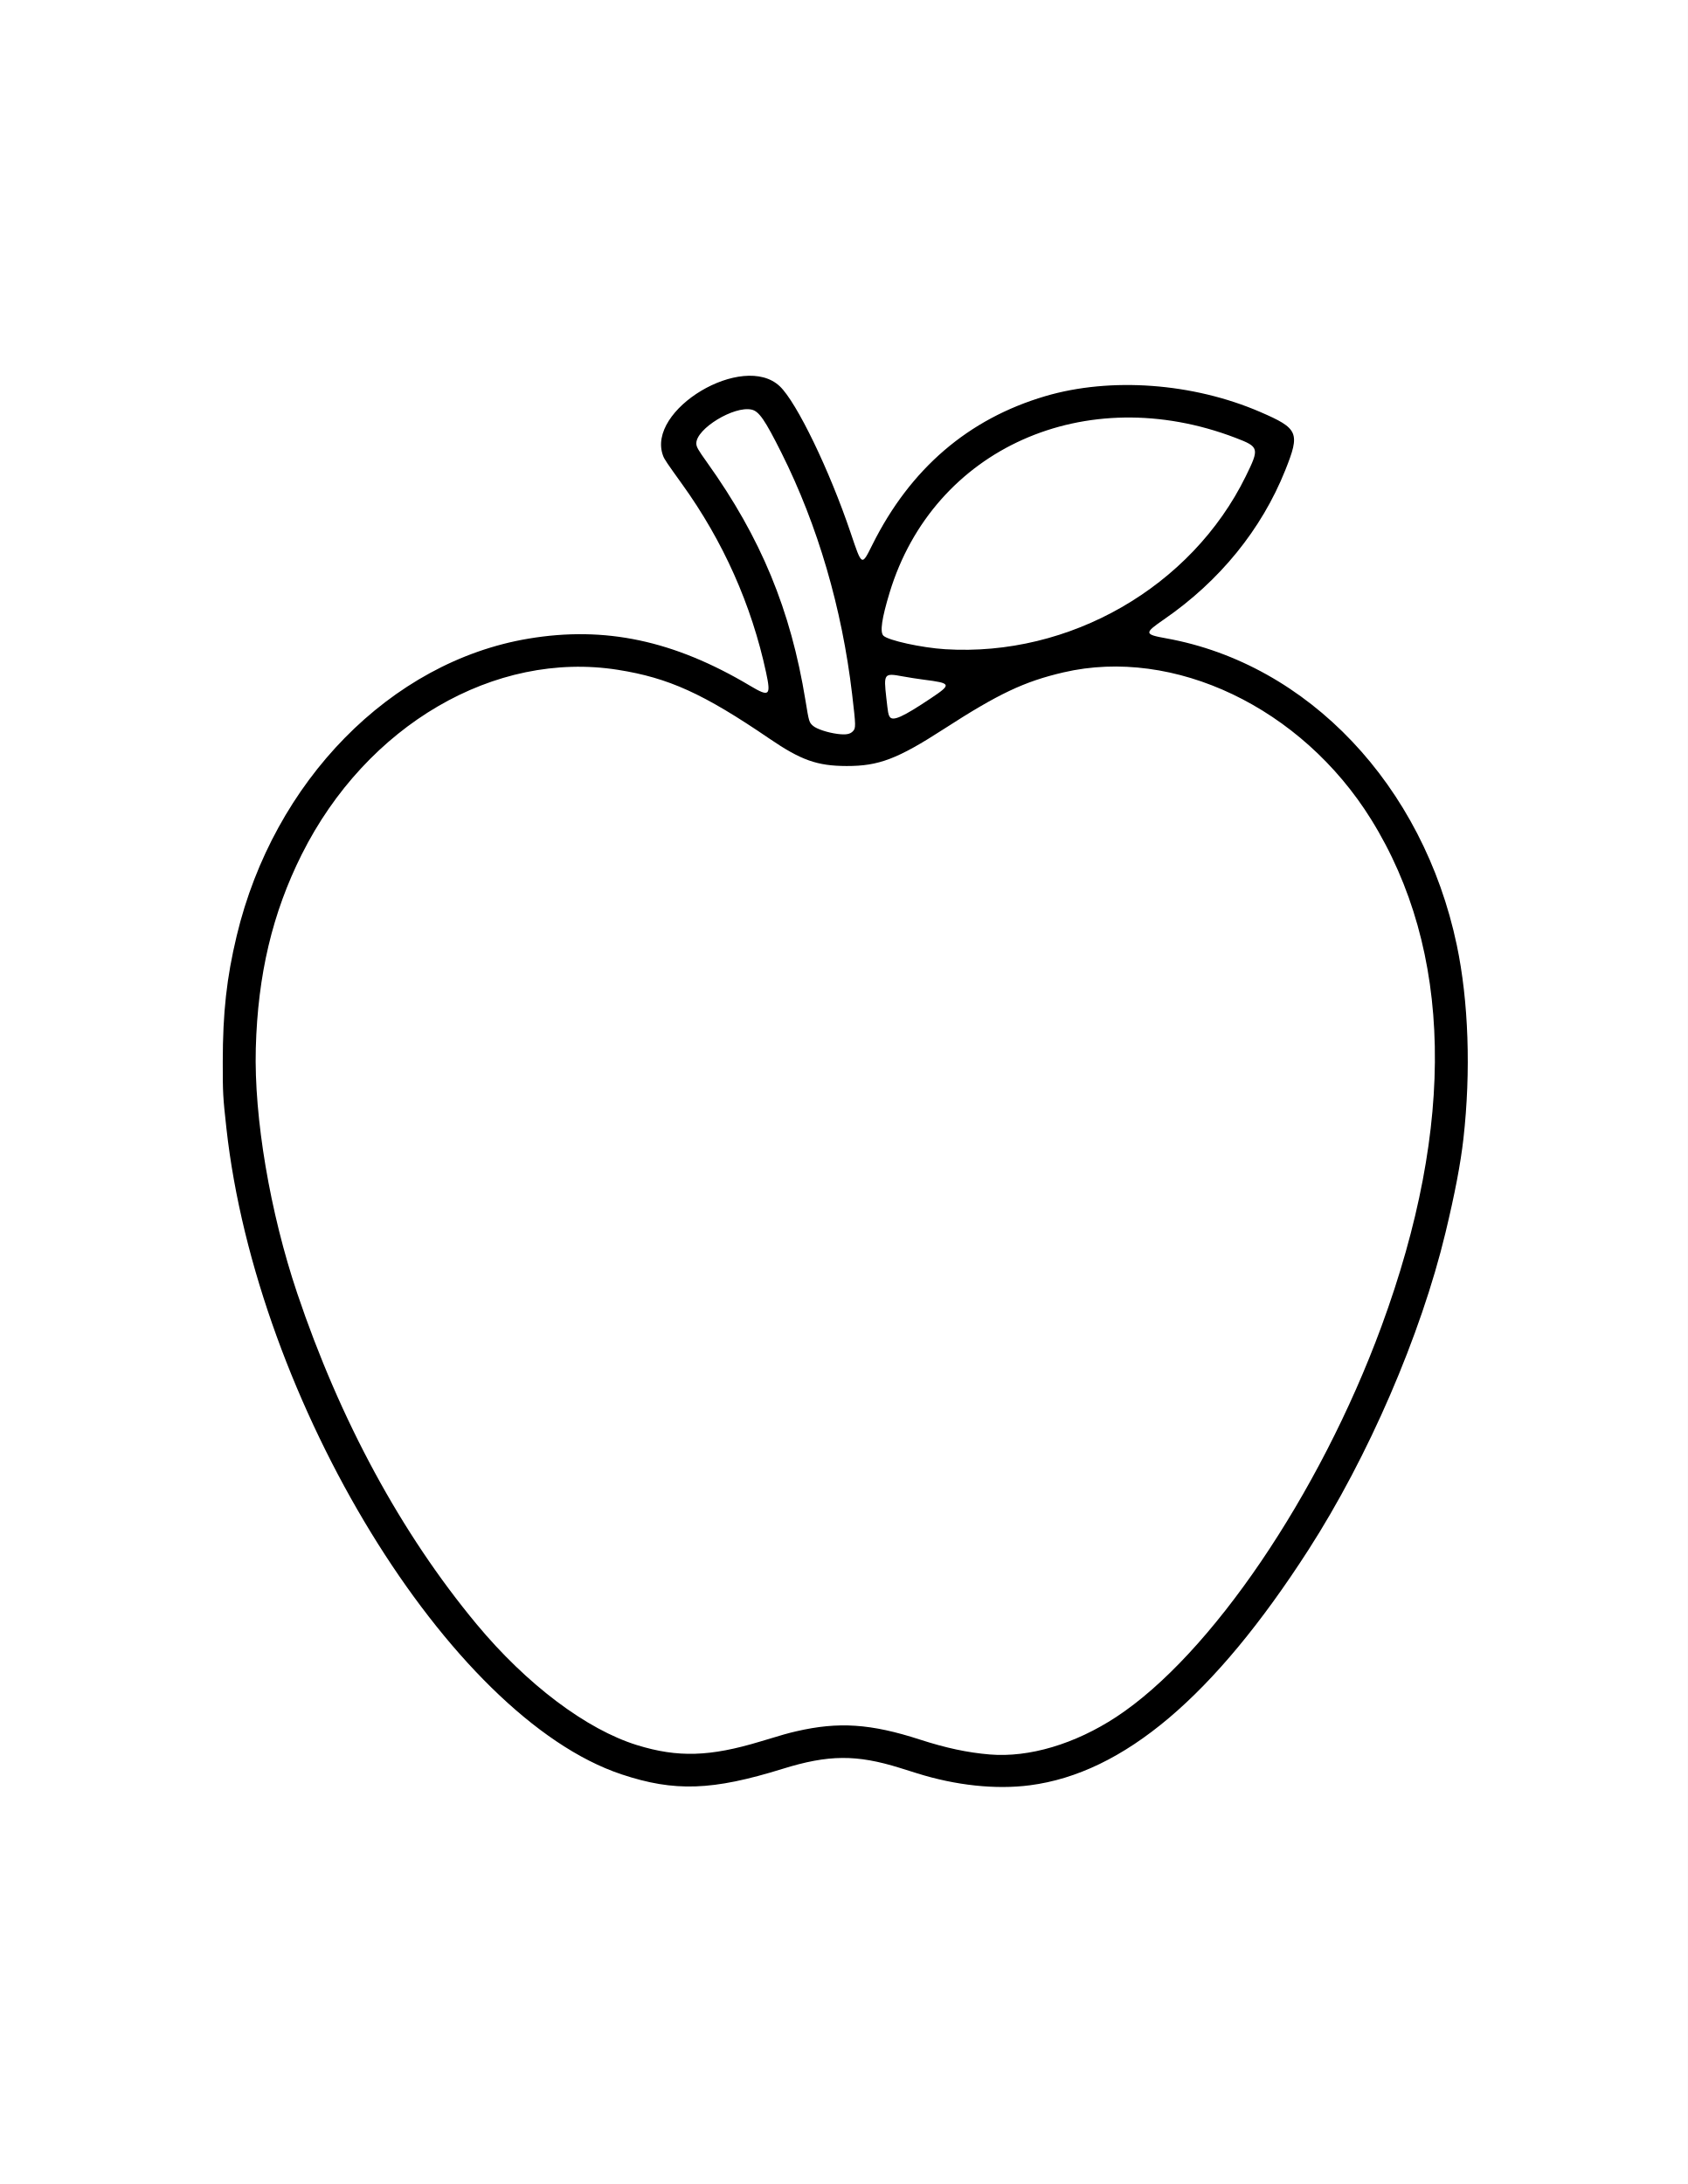
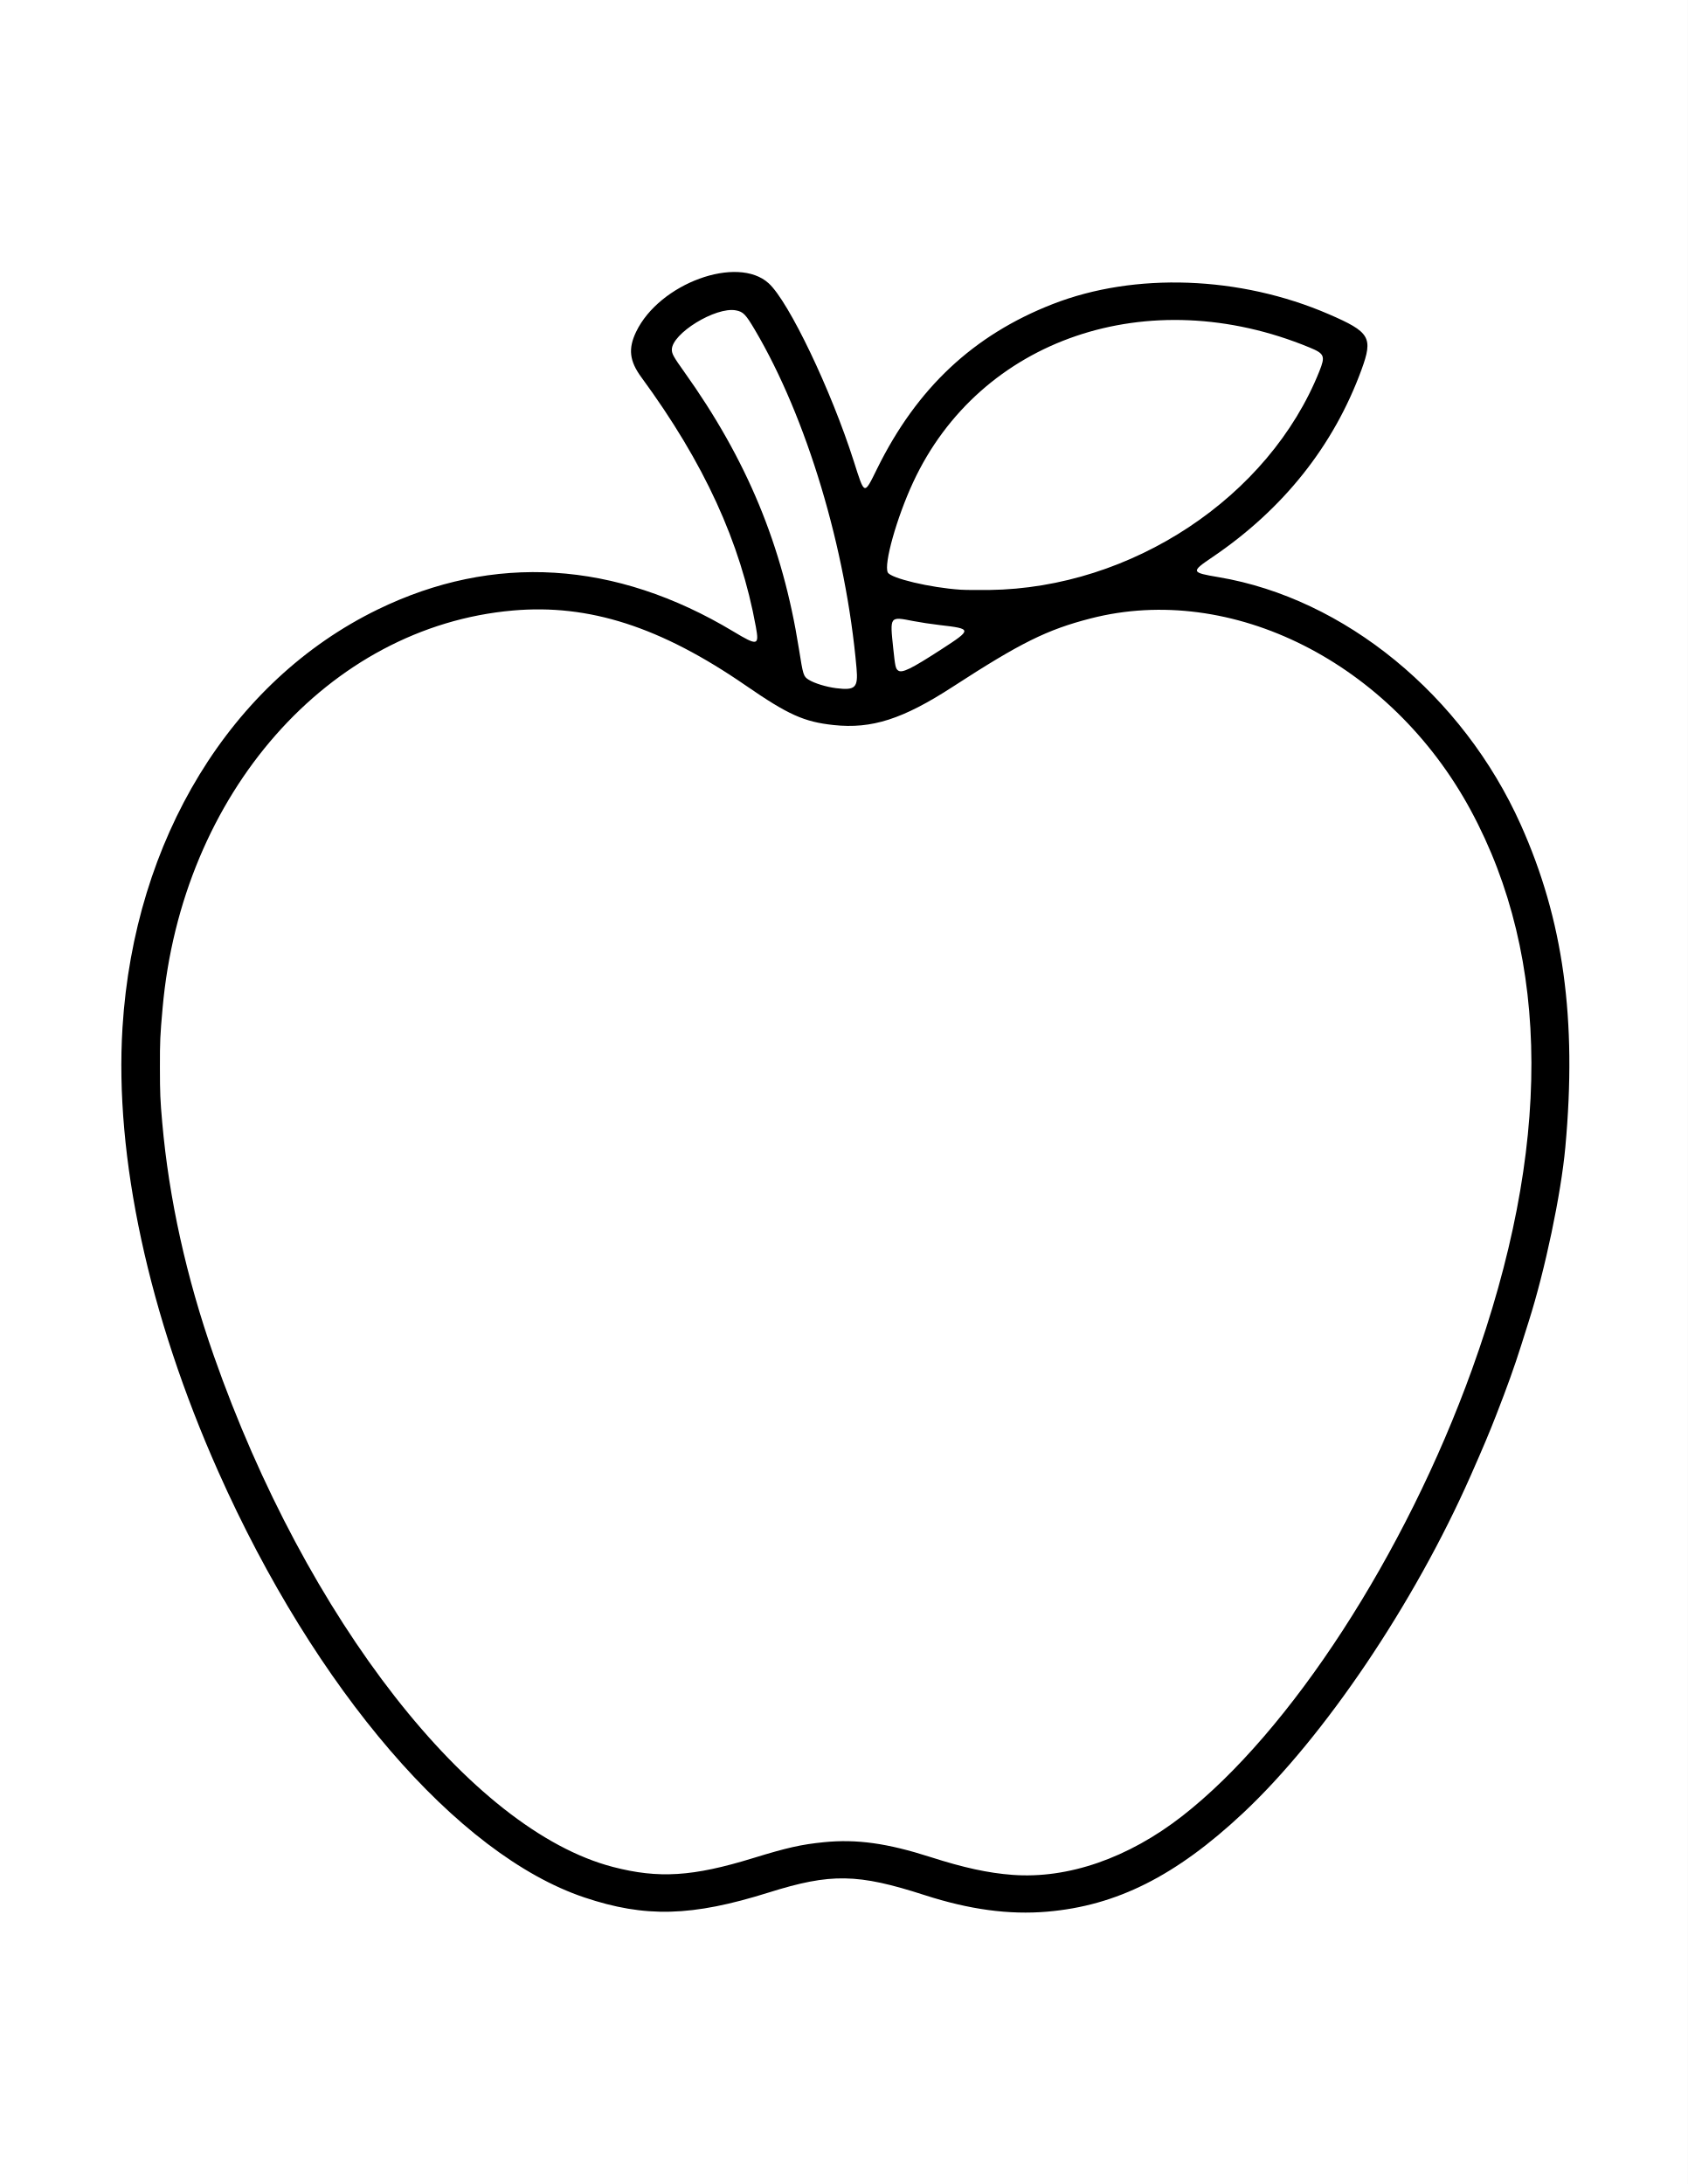
<svg xmlns="http://www.w3.org/2000/svg" width="2550" height="3300" viewBox="0 0 2550 3300" shape-rendering="geometricPrecision">
  <rect width="100%" height="100%" fill="white" />
-   <path fill="#000000" fill-rule="evenodd" d="M 1555.909 2697.548 C 1697.340 2679.162 1833.994 2563.691 1976.677 2342.000 C 2067.262 2201.255 2146.598 2017.652 2183.870 1862.500 C 2198.091 1803.305 2206.725 1758.034 2210.954 1720.500 C 2222.420 1618.722 2218.774 1512.703 2200.889 1427.840 C 2150.043 1186.583 1976.317 1003.195 1762.000 964.544 C 1728.540 958.509 1728.326 956.756 1758.500 935.948 C 1842.702 877.879 1905.900 800.143 1941.783 710.500 C 1964.489 653.776 1961.792 647.497 1904.000 622.506 C 1802.458 578.596 1678.060 569.436 1579.237 598.591 C 1462.878 632.919 1375.293 708.163 1318.019 823.000 C 1301.694 855.734 1302.387 856.111 1285.175 805.111 C 1253.240 710.481 1203.726 608.047 1178.162 583.722 C 1122.950 531.187 975.390 619.210 1001.865 688.887 C 1003.820 694.032 1007.632 699.702 1030.512 731.500 C 1092.572 817.748 1135.452 913.936 1157.418 1016.172 C 1165.000 1051.461 1162.428 1053.594 1133.254 1036.205 C 1018.338 967.709 913.966 945.545 798.108 965.036 C 590.320 999.992 413.569 1180.134 357.595 1414.000 C 342.375 1477.592 336.596 1529.888 336.543 1604.500 C 336.510 1651.913 336.799 1657.177 342.067 1704.861 C 387.664 2117.659 679.244 2594.469 939.000 2681.007 C 1018.986 2707.654 1076.186 2705.694 1182.500 2672.662 C 1251.638 2651.181 1293.927 2650.852 1359.500 2671.286 C 1365.550 2673.171 1377.174 2676.811 1385.331 2679.374 C 1444.047 2697.827 1504.344 2704.251 1555.909 2697.548 Z M 1495.438 2650.999 C 1462.018 2648.223 1429.027 2641.191 1390.000 2628.526 C 1315.754 2604.431 1266.890 2601.155 1203.000 2615.988 C 1189.856 2619.040 1183.855 2620.742 1149.000 2631.302 C 1072.545 2654.467 1024.219 2655.911 962.500 2636.874 C 886.113 2613.313 795.349 2544.876 719.947 2453.988 C 606.081 2316.736 513.888 2146.618 449.023 1954.069 C 407.882 1831.944 383.649 1688.593 386.463 1584.000 C 389.456 1472.755 411.553 1379.526 455.926 1290.923 C 553.683 1095.722 747.367 982.640 933.500 1012.091 C 1010.299 1024.243 1062.880 1048.131 1162.580 1116.163 C 1210.193 1148.652 1234.656 1157.326 1279.000 1157.443 C 1327.580 1157.571 1355.958 1146.772 1426.000 1101.502 C 1508.553 1048.145 1547.262 1029.812 1606.572 1015.983 C 1773.591 977.039 1966.554 1069.195 2071.450 1238.000 C 2194.543 1436.087 2199.848 1697.940 2086.979 2004.500 C 1993.424 2258.604 1829.087 2500.610 1686.500 2594.256 C 1624.001 2635.303 1554.599 2655.914 1495.438 2650.999 Z M 1265.176 1108.926 C 1250.465 1107.017 1233.771 1101.494 1228.367 1096.749 C 1222.398 1091.508 1222.157 1090.702 1216.924 1058.500 C 1194.682 921.616 1149.676 812.695 1068.304 698.819 C 1054.264 679.170 1051.994 675.125 1052.010 669.782 C 1052.076 647.635 1108.997 612.981 1135.548 618.923 C 1146.762 621.433 1155.678 634.379 1180.852 684.706 C 1235.535 794.027 1272.098 919.039 1287.397 1049.000 C 1293.099 1097.434 1293.153 1100.143 1288.507 1104.993 C 1284.208 1109.480 1277.786 1110.562 1265.176 1108.926 Z M 1344.083 1082.897 C 1341.948 1079.385 1341.733 1078.162 1339.002 1054.000 C 1334.918 1017.849 1335.726 1016.778 1363.219 1021.896 C 1372.174 1023.563 1386.744 1025.846 1395.597 1026.969 C 1437.372 1032.269 1438.033 1033.896 1406.877 1054.747 C 1363.734 1083.622 1348.640 1090.389 1344.083 1082.897 Z M 1428.000 980.972 C 1392.526 978.765 1341.773 967.630 1334.631 960.488 C 1329.190 955.047 1332.163 934.513 1344.064 895.336 C 1410.226 677.536 1640.222 574.779 1867.000 661.700 C 1902.439 675.283 1902.941 677.213 1882.087 719.698 C 1800.050 886.832 1616.096 992.676 1428.000 980.972 Z" />
+   <path fill="#000000" fill-rule="evenodd" d="M 1582.046 2888.504 C 1687.143 2879.499 1776.699 2834.446 1877.854 2739.693 C 2000.524 2624.786 2136.680 2422.928 2221.986 2229.500 C 2241.586 2185.060 2249.481 2166.314 2260.527 2138.000 C 2276.994 2095.786 2288.094 2064.806 2297.969 2033.500 C 2302.480 2019.200 2307.674 2002.775 2309.511 1997.000 C 2334.280 1919.128 2358.397 1804.414 2364.908 1733.500 C 2382.693 1539.813 2361.979 1389.866 2297.583 1246.130 C 2209.885 1050.383 2031.390 904.152 1841.000 872.077 C 1799.309 865.053 1798.987 864.023 1831.569 841.955 C 1938.661 769.422 2014.913 673.577 2056.931 558.690 C 2074.767 509.919 2069.921 501.706 2007.348 474.669 C 1873.424 416.801 1714.355 411.017 1590.318 459.505 C 1470.725 506.257 1385.351 586.252 1325.379 707.750 C 1305.147 748.739 1306.564 749.169 1289.927 697.000 C 1255.555 589.216 1191.930 456.105 1161.421 428.149 C 1114.300 384.971 996.279 428.068 961.082 501.305 C 948.804 526.855 950.927 545.453 968.925 570.000 C 1063.840 699.451 1118.767 819.219 1142.019 947.425 C 1147.141 975.671 1144.575 976.178 1107.950 954.167 C 929.755 847.078 745.673 835.689 570.677 920.929 C 348.764 1029.021 202.803 1268.087 185.073 1552.500 C 172.905 1747.705 224.488 1986.948 329.749 2223.500 C 476.394 2553.054 690.899 2802.605 882.894 2867.018 C 974.922 2897.893 1045.295 2896.002 1161.500 2859.532 C 1255.236 2830.113 1295.769 2830.798 1397.000 2863.508 C 1464.652 2885.367 1524.425 2893.442 1582.046 2888.504 Z M 1529.500 2832.891 C 1493.064 2830.153 1456.044 2822.109 1406.000 2806.056 C 1340.558 2785.064 1294.376 2778.608 1244.890 2783.531 C 1210.627 2786.940 1189.263 2791.741 1137.514 2807.661 C 1046.754 2835.581 995.170 2838.838 926.325 2820.998 C 711.295 2765.276 462.689 2446.963 323.020 2048.532 C 281.540 1930.203 255.248 1811.271 245.086 1696.000 C 242.052 1661.590 241.658 1652.229 241.612 1613.500 C 241.564 1572.712 241.880 1565.613 245.618 1523.500 C 274.406 1199.117 496.323 947.050 774.738 922.489 C 890.074 912.314 998.145 947.139 1127.000 1036.001 C 1190.757 1079.970 1214.704 1090.731 1259.500 1095.540 C 1317.013 1101.715 1364.186 1086.549 1439.500 1037.672 C 1541.969 971.171 1581.824 951.418 1647.773 934.444 C 1860.482 879.697 2101.228 1001.093 2221.787 1223.890 C 2343.589 1448.984 2344.312 1735.117 2223.922 2069.195 C 2123.115 2348.930 1949.464 2616.639 1786.232 2743.962 C 1704.582 2807.649 1613.488 2839.203 1529.500 2832.891 Z M 1263.204 1039.827 C 1248.283 1037.955 1230.105 1032.355 1221.748 1027.055 C 1213.835 1022.037 1213.348 1020.489 1206.942 980.000 C 1182.337 824.492 1128.493 694.556 1033.598 561.687 C 1017.819 539.595 1015.056 534.649 1015.022 528.446 C 1014.890 504.011 1081.300 463.178 1111.774 468.957 C 1122.893 471.066 1126.542 474.816 1140.524 498.500 C 1218.860 631.203 1278.150 828.650 1294.068 1009.831 C 1296.642 1039.135 1292.190 1043.463 1263.204 1039.827 Z M 1356.659 1012.946 C 1353.077 1010.129 1352.350 1006.735 1349.490 979.503 C 1344.371 930.760 1343.912 931.379 1379.941 938.442 C 1389.598 940.336 1407.625 943.055 1420.000 944.484 C 1468.669 950.107 1468.743 951.006 1423.000 980.658 C 1375.980 1011.138 1362.624 1017.639 1356.659 1012.946 Z M 1451.000 891.011 C 1405.492 887.987 1345.752 873.809 1341.279 864.970 C 1334.993 852.546 1354.644 782.534 1379.431 729.041 C 1480.271 511.426 1735.134 424.589 1978.329 524.987 C 2001.104 534.389 2002.544 537.854 1993.295 561.000 C 1917.297 751.190 1709.590 888.798 1494.500 891.458 C 1477.450 891.669 1457.875 891.468 1451.000 891.011 Z" />
</svg>
